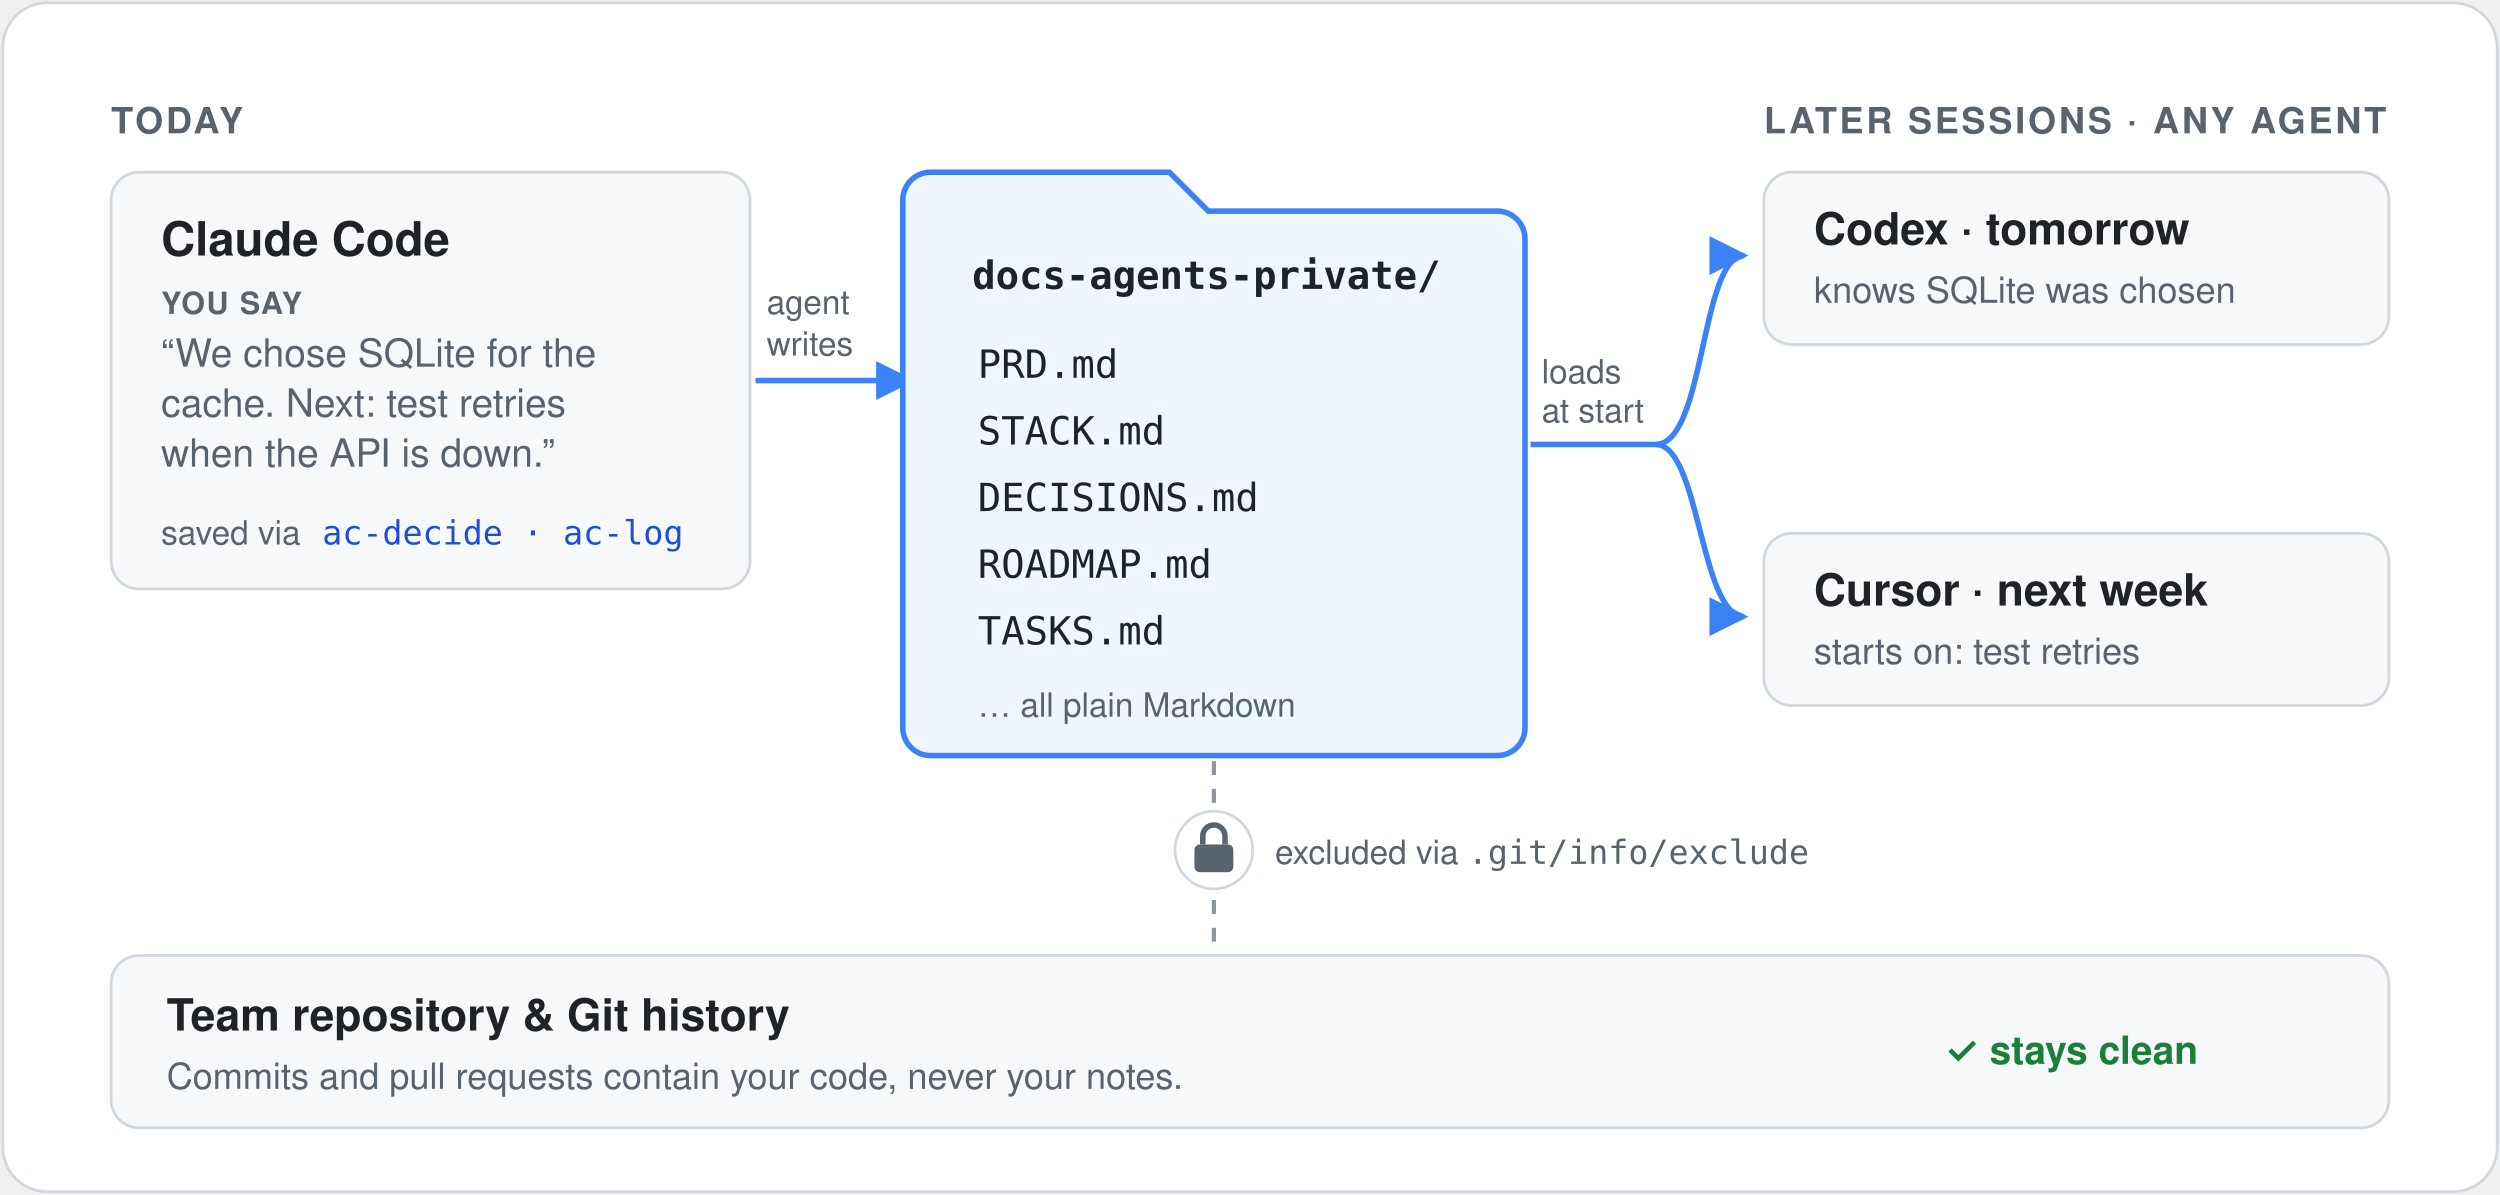
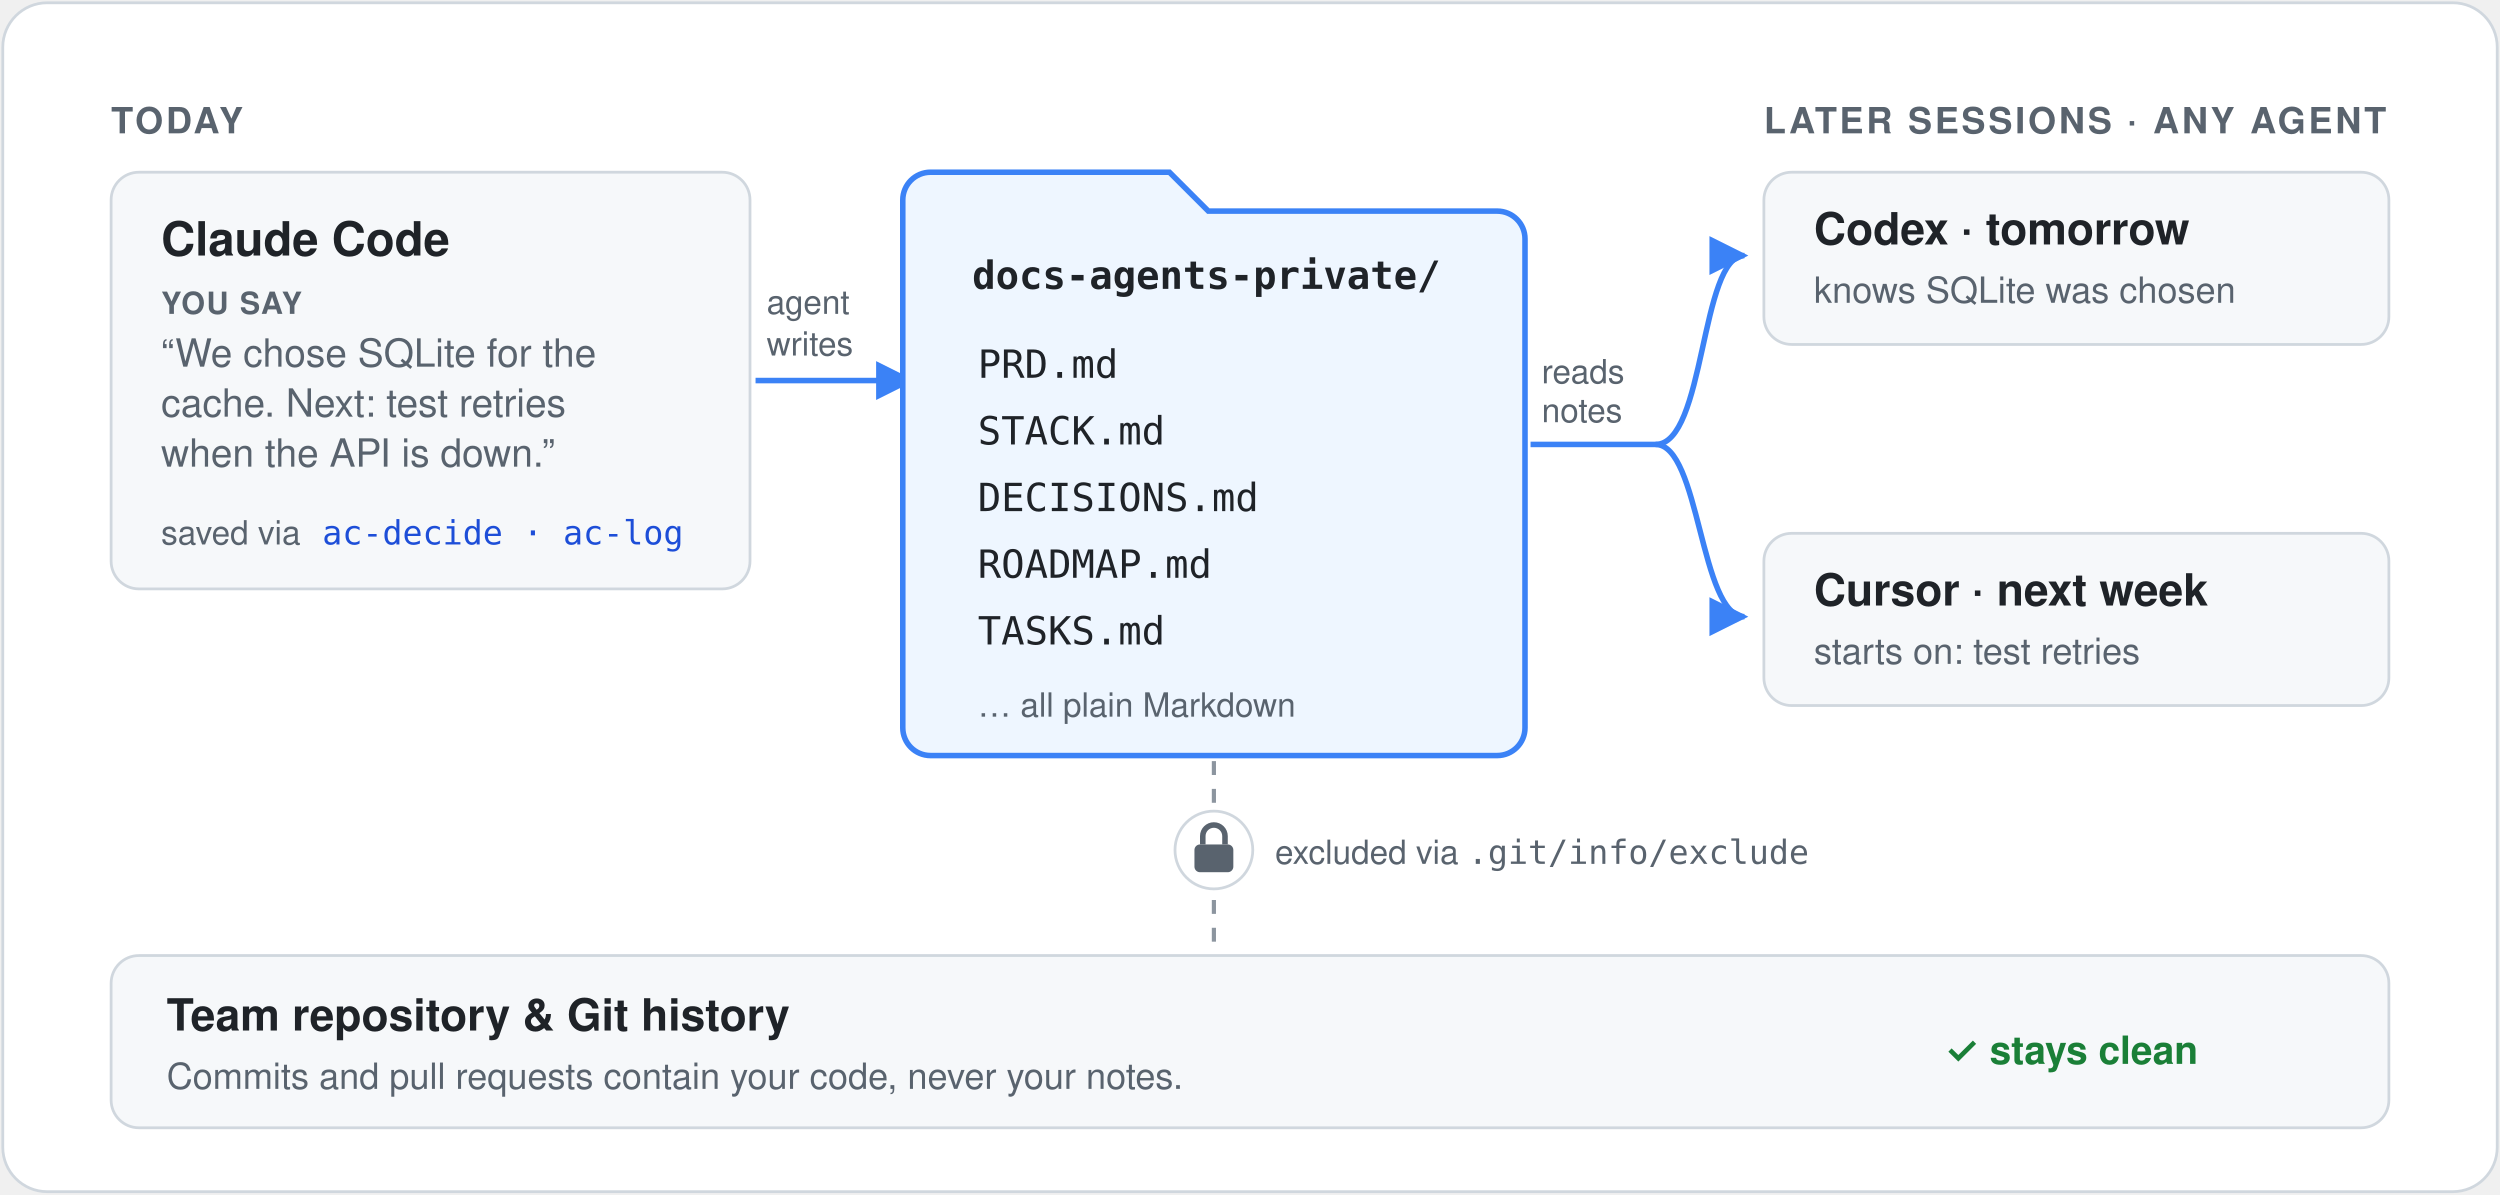
<svg xmlns="http://www.w3.org/2000/svg" viewBox="0 0 900 430" width="900" height="430" role="img" aria-labelledby="title desc">
  <style>
    .bg{fill:#ffffff;stroke:#d0d7de}
    .card{fill:#f6f8fa;stroke:#d0d7de}
    .folder{fill:#eef6ff;stroke:#3b82f6}
    .git{fill:#f6f8fa;stroke:#d0d7de}
    .t{fill:#1f2328;font-family:-apple-system,BlinkMacSystemFont,"Segoe UI",Helvetica,Arial,sans-serif}
    .m{fill:#59636e;font-family:-apple-system,BlinkMacSystemFont,"Segoe UI",Helvetica,Arial,sans-serif}
    .mono{font-family:ui-monospace,SFMono-Regular,Menlo,Consolas,monospace}
    .accent{fill:#1d4ed8}
    .arrow{stroke:#3b82f6;stroke-width:2;fill:none}
    .head{fill:#3b82f6}
    .lockbody{fill:#59636e}.lockshackle{stroke:#59636e;stroke-width:2;fill:none}
    .dash{stroke:#8c959f;stroke-width:1.5;stroke-dasharray:5 5;fill:none}
    .ok{fill:#1a7f37;font-family:-apple-system,BlinkMacSystemFont,"Segoe UI",Helvetica,Arial,sans-serif}
    @media (prefers-color-scheme: dark){
      .bg{fill:#0d1117;stroke:#30363d}
      .card,.git{fill:#161b22;stroke:#30363d}
      .folder{fill:#0f2240;stroke:#4c8dff}
      .t{fill:#e6edf3}
      .m{fill:#9198a1}
      .accent{fill:#79b8ff}
      .arrow{stroke:#4c8dff}
      .head{fill:#4c8dff}
      .lockbody{fill:#9198a1}.lockshackle{stroke:#9198a1}
      .dash{stroke:#6e7681}
      .ok{fill:#3fb950}
    }
  </style>
  <defs>
    <marker id="a" viewBox="0 0 10 10" refX="9" refY="5" markerWidth="7" markerHeight="7" orient="auto-start-reverse">
      <path class="head" d="M0 0L10 5L0 10z" />
    </marker>
  </defs>
  <rect class="bg" x="1" y="1" width="898" height="428" rx="16" />
  <text class="m" x="40" y="48" font-size="13" font-weight="600" letter-spacing="1">TODAY</text>
  <rect class="card" x="40" y="62" width="230" height="150" rx="10" />
  <text class="t" x="58" y="92" font-size="17" font-weight="600">Claude Code</text>
  <text class="m" x="58" y="113" font-size="11" font-weight="600" letter-spacing="0.5">YOU SAY</text>
  <text class="m" x="58" y="132" font-size="14">“We chose SQLite for the</text>
  <text class="m" x="58" y="150" font-size="14">cache. Next: test retries</text>
  <text class="m" x="58" y="168" font-size="14">when the API is down.”</text>
  <text class="m" x="58" y="196" font-size="12">saved via</text>
  <text class="accent mono" x="116" y="196" font-size="12">ac-decide · ac-log</text>
  <path class="arrow" d="M272 137 H328" marker-end="url(#a)" />
  <text class="m" x="276" y="113" font-size="12">agent</text>
  <text class="m" x="276" y="128" font-size="12">writes</text>
  <path class="folder" d="M335 62 h86 l14 14 h104 a10 10 0 0 1 10 10 v176 a10 10 0 0 1 -10 10 h-204 a10 10 0 0 1 -10 -10 v-190 a10 10 0 0 1 10 -10z" stroke-width="2" />
  <text class="t mono" x="350" y="104" font-size="14" font-weight="700">docs-agents-private/</text>
  <text class="t mono" x="352" y="136" font-size="14">PRD.md</text>
  <text class="t mono" x="352" y="160" font-size="14">STACK.md</text>
  <text class="t mono" x="352" y="184" font-size="14">DECISIONS.md</text>
  <text class="t mono" x="352" y="208" font-size="14">ROADMAP.md</text>
  <text class="t mono" x="352" y="232" font-size="14">TASKS.md</text>
  <text class="m" x="352" y="258" font-size="12">… all plain Markdown</text>
  <path class="arrow" d="M551 160 H596 C614 160 612 92 628 92" marker-end="url(#a)" />
  <path class="arrow" d="M596 160 C612 160 612 222 628 222" marker-end="url(#a)" />
-   <text class="m" x="555" y="138" font-size="12">loads</text>
-   <text class="m" x="555" y="152" font-size="12">at start</text>
+   <text class="m" x="555" y="138" font-size="12">reads</text>
+   <text class="m" x="555" y="152" font-size="12">notes</text>
  <text class="m" x="635" y="48" font-size="13" font-weight="600" letter-spacing="1">LATER SESSIONS · ANY AGENT</text>
  <rect class="card" x="635" y="62" width="225" height="62" rx="10" />
  <text class="t" x="653" y="88" font-size="16" font-weight="600">Codex · tomorrow</text>
  <text class="m" x="653" y="109" font-size="13">knows SQLite was chosen</text>
  <rect class="card" x="635" y="192" width="225" height="62" rx="10" />
  <text class="t" x="653" y="218" font-size="16" font-weight="600">Cursor · next week</text>
  <text class="m" x="653" y="239" font-size="13">starts on: test retries</text>
  <path class="dash" d="M437 274 V340" />
  <g transform="translate(437 306)">
    <circle r="14" class="bg" />
    <rect class="lockbody" x="-7" y="-2" width="14" height="10" rx="2" />
    <path class="lockshackle" d="M-4 -2 V-5 a4 4 0 0 1 8 0 V-2" />
  </g>
  <text class="m" x="459" y="311" font-size="12">excluded via <tspan class="mono">.git/info/exclude</tspan>
  </text>
  <rect class="git" x="40" y="344" width="820" height="62" rx="10" />
  <text class="t" x="60" y="371" font-size="16" font-weight="600">Team repository &amp; Git history</text>
  <text class="m" x="60" y="392" font-size="13">Commits and pull requests contain your code, never your notes.</text>
  <text class="ok" x="700" y="383" font-size="14" font-weight="600">✓ stays clean</text>
</svg>
